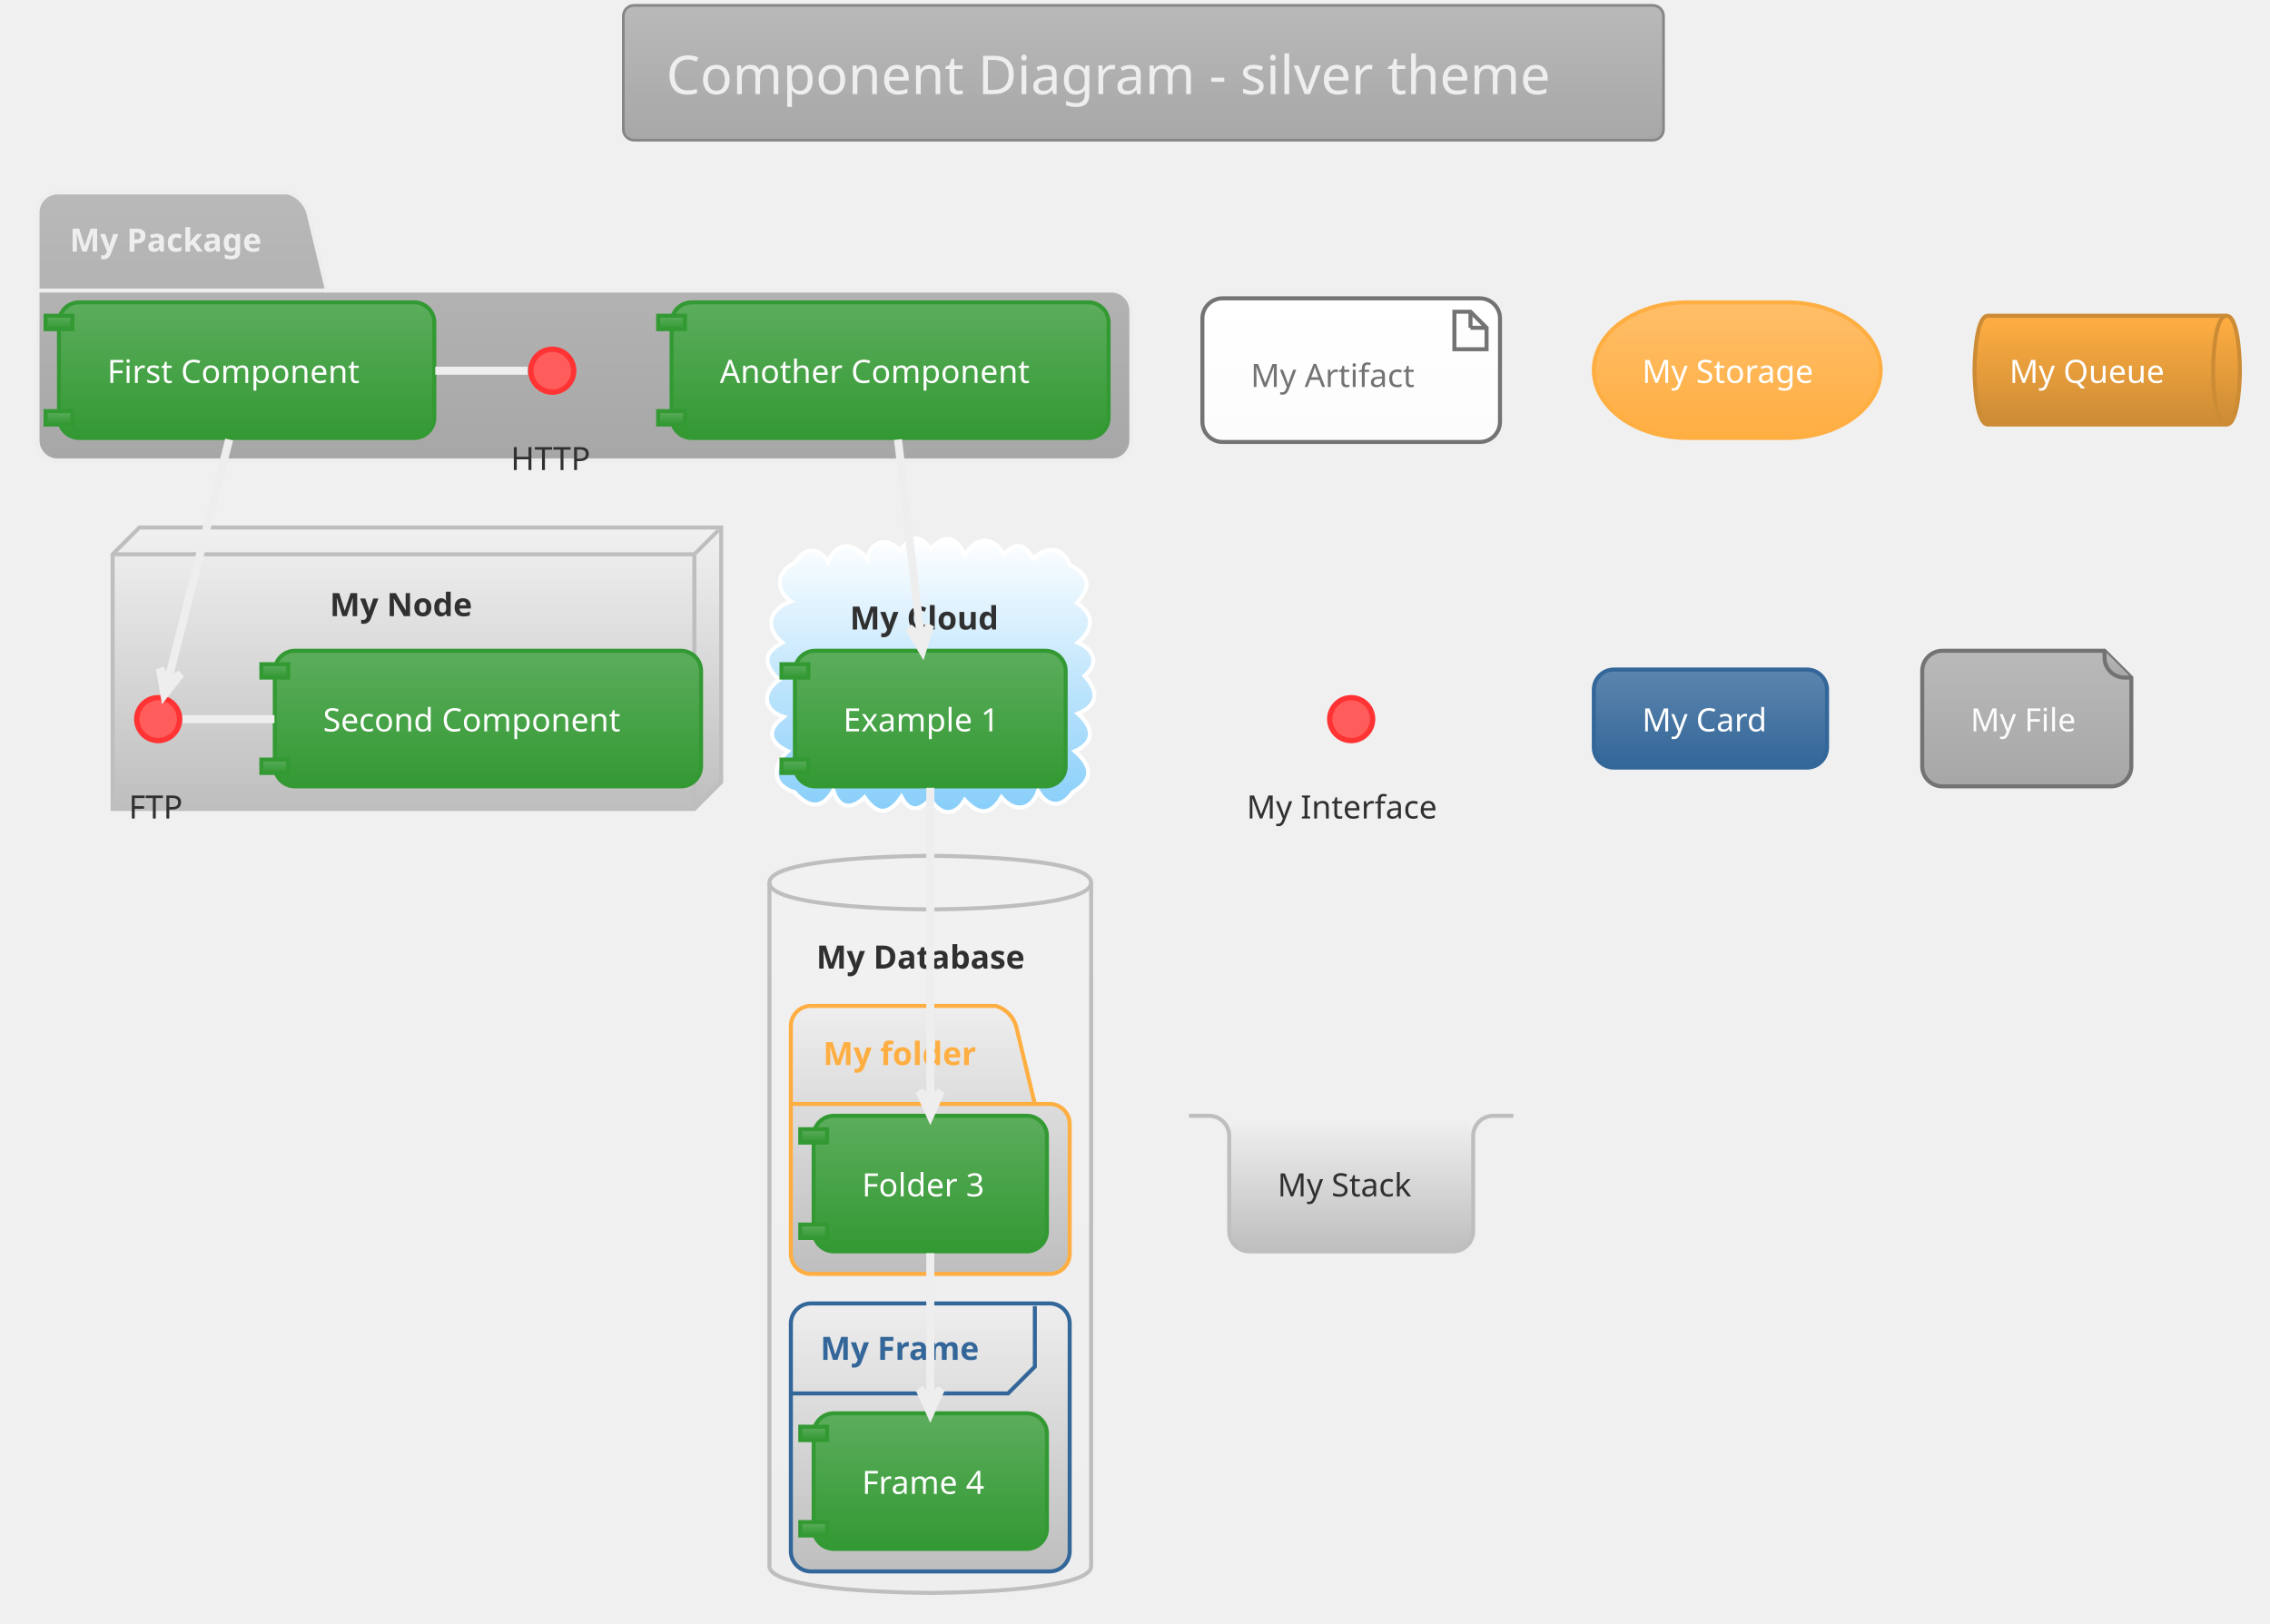
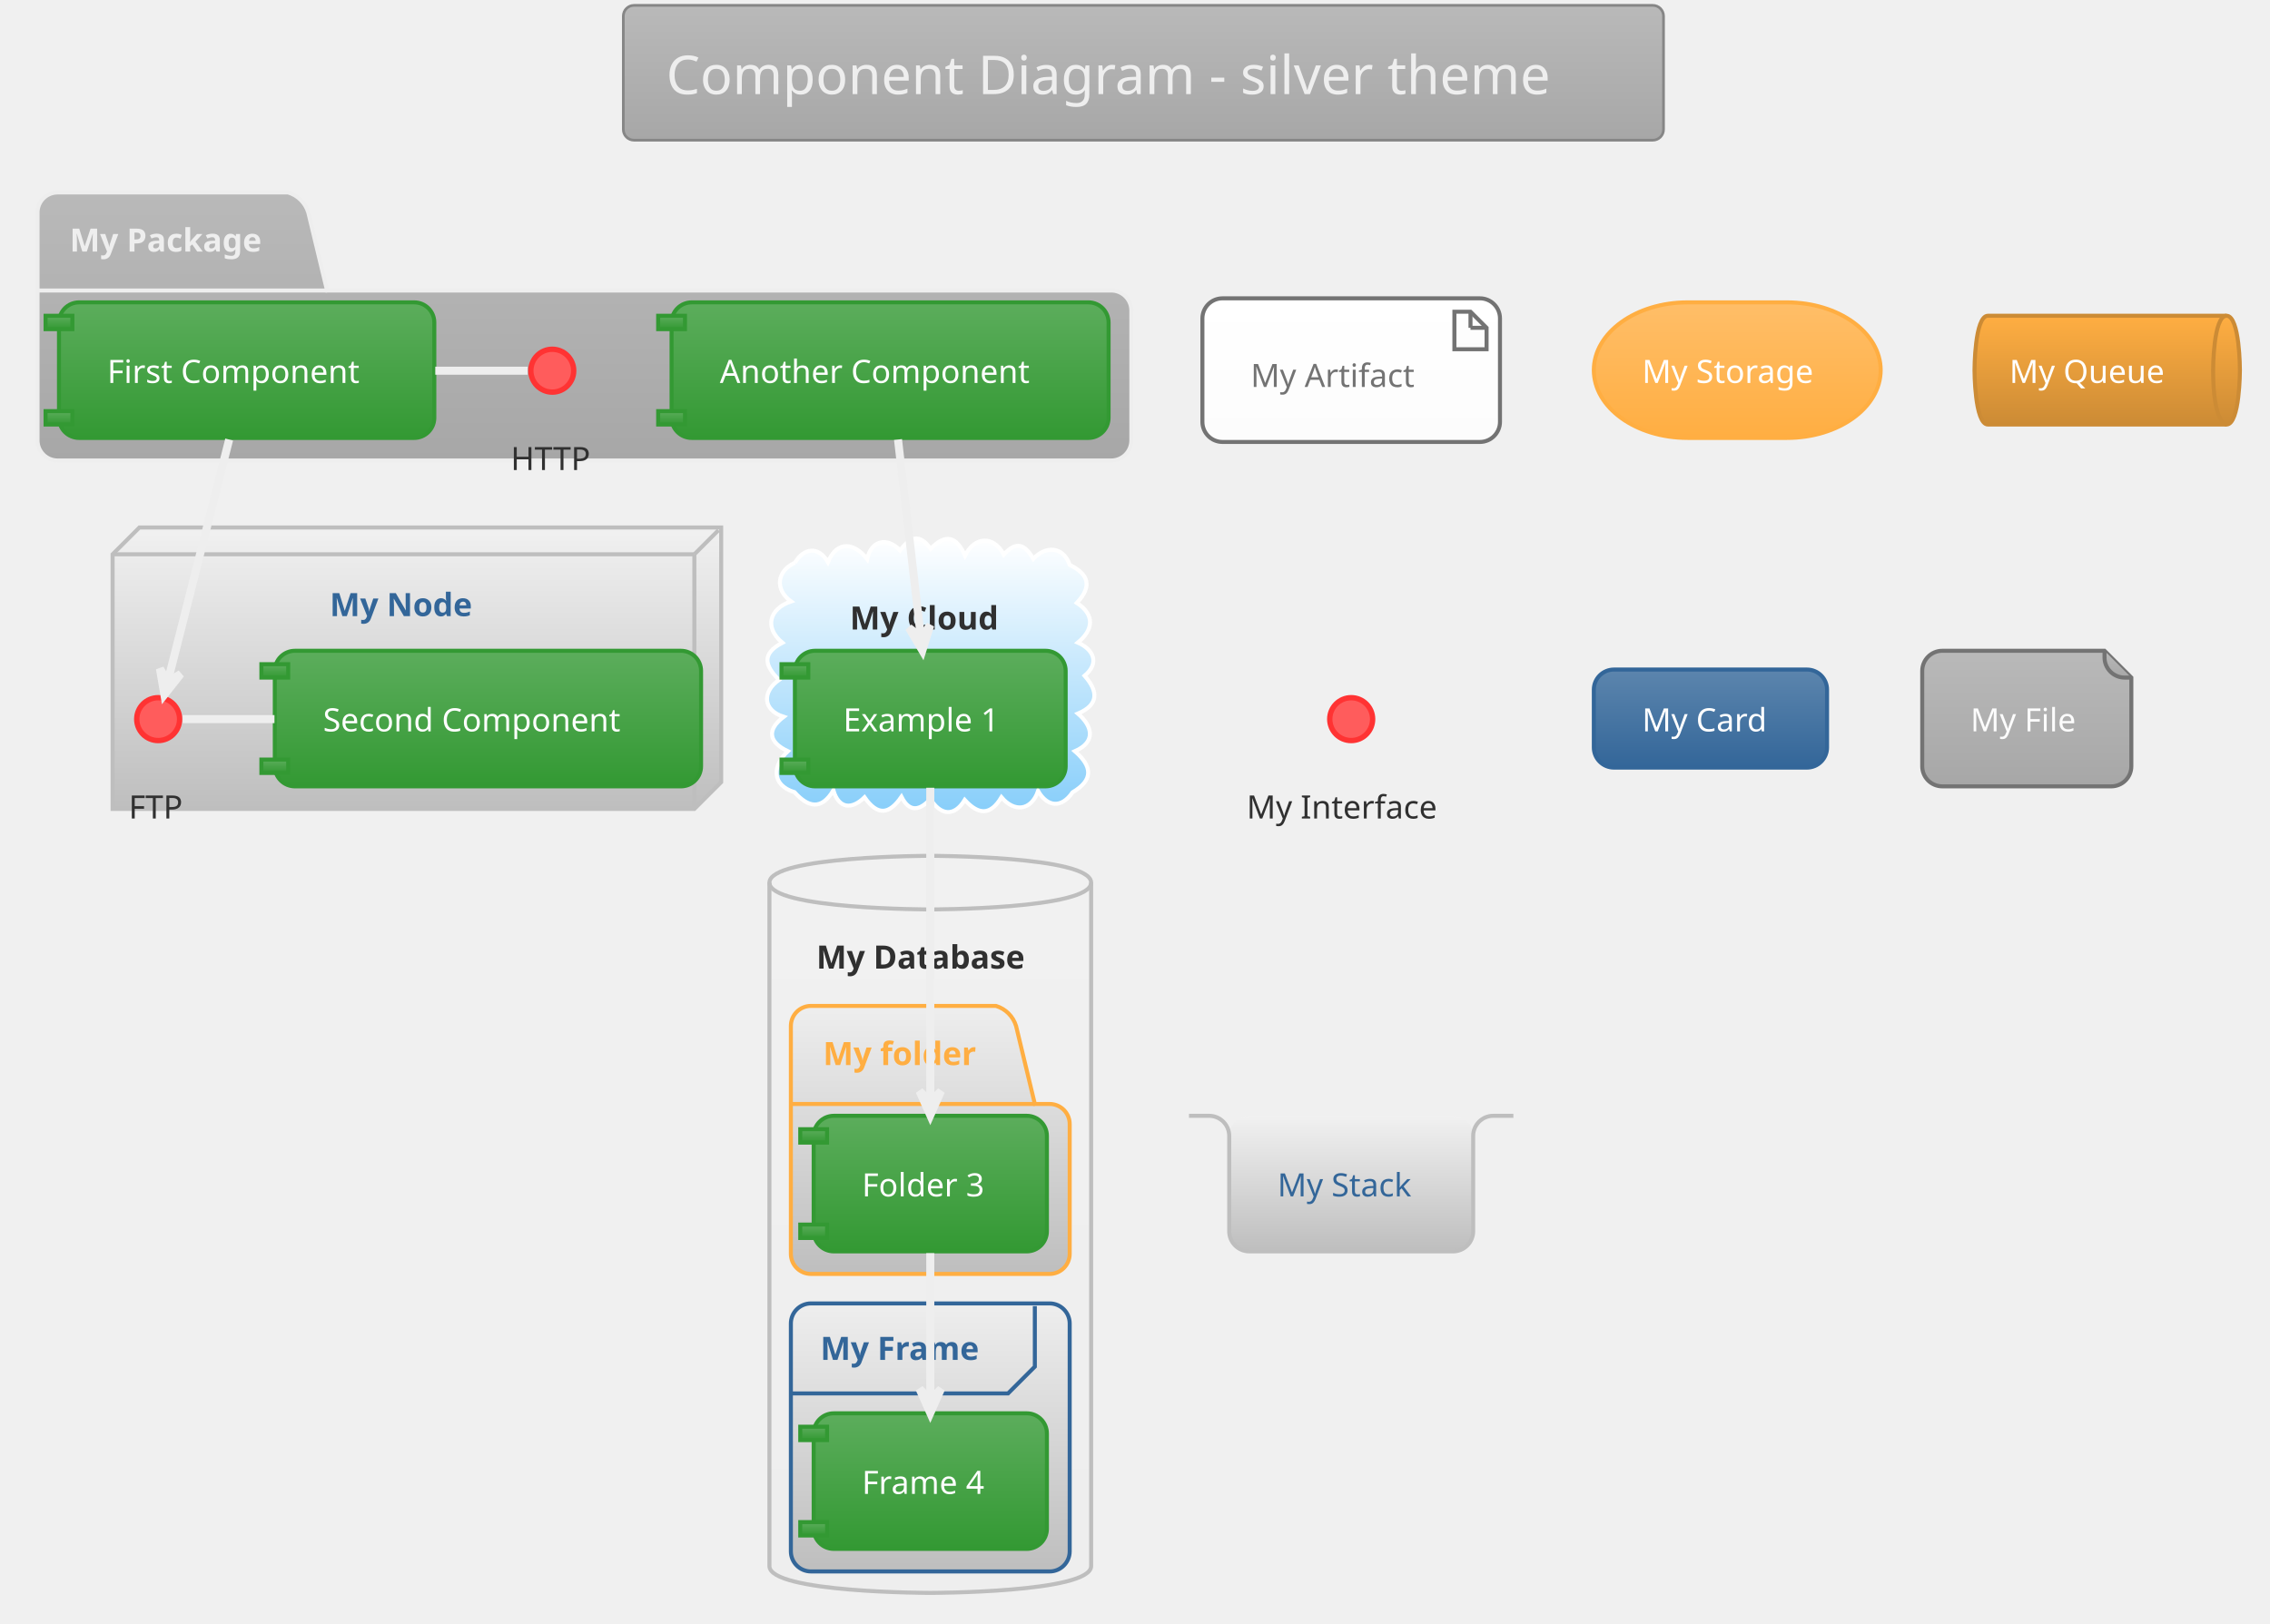
<svg xmlns="http://www.w3.org/2000/svg" contentScriptType="application/ecmascript" contentStyleType="text/css" height="631.25px" preserveAspectRatio="none" style="width:882px;height:631px;" version="1.1" viewBox="0 0 882 631" width="882.292px" zoomAndPan="magnify">
  <defs>
-     <linearGradient id="g1l1ptd6zvl7dk0" x1="50%" x2="50%" y1="0%" y2="100%">
+     <linearGradient id="g1f4nb9xh8cbii0" x1="50%" x2="50%" y1="0%" y2="100%">
      <stop offset="0%" stop-color="#B9B9B9" />
      <stop offset="100%" stop-color="#A7A7A7" />
    </linearGradient>
-     <linearGradient id="g1l1ptd6zvl7dk1" x1="50%" x2="50%" y1="0%" y2="100%">
+     <linearGradient id="g1f4nb9xh8cbii1" x1="50%" x2="50%" y1="0%" y2="100%">
      <stop offset="0%" stop-color="#F1F1F1" />
      <stop offset="100%" stop-color="#BEBEBE" />
    </linearGradient>
-     <linearGradient id="g1l1ptd6zvl7dk2" x1="50%" x2="50%" y1="0%" y2="100%">
+     <linearGradient id="g1f4nb9xh8cbii2" x1="50%" x2="50%" y1="0%" y2="100%">
      <stop offset="0%" stop-color="#FFFFFF" />
      <stop offset="100%" stop-color="#87CEFA" />
    </linearGradient>
-     <linearGradient id="g1l1ptd6zvl7dk3" x1="50%" x2="50%" y1="0%" y2="100%">
+     <linearGradient id="g1f4nb9xh8cbii3" x1="50%" x2="50%" y1="0%" y2="100%">
      <stop offset="0%" stop-color="#F1F1F1" />
      <stop offset="100%" stop-color="#EEEEEE" />
    </linearGradient>
-     <linearGradient id="g1l1ptd6zvl7dk4" x1="50%" x2="50%" y1="0%" y2="100%">
+     <linearGradient id="g1f4nb9xh8cbii4" x1="50%" x2="50%" y1="0%" y2="100%">
      <stop offset="0%" stop-color="#EEEEEE" />
      <stop offset="100%" stop-color="#BEBEBE" />
    </linearGradient>
-     <linearGradient id="g1l1ptd6zvl7dk5" x1="50%" x2="50%" y1="0%" y2="100%">
+     <linearGradient id="g1f4nb9xh8cbii5" x1="50%" x2="50%" y1="0%" y2="100%">
      <stop offset="0%" stop-color="#5CAD5C" />
      <stop offset="100%" stop-color="#339933" />
    </linearGradient>
-     <linearGradient id="g1l1ptd6zvl7dk6" x1="50%" x2="50%" y1="0%" y2="100%">
+     <linearGradient id="g1f4nb9xh8cbii6" x1="50%" x2="50%" y1="0%" y2="100%">
      <stop offset="0%" stop-color="#FFFFFF" />
      <stop offset="100%" stop-color="#FCFCFC" />
    </linearGradient>
-     <linearGradient id="g1l1ptd6zvl7dk7" x1="50%" x2="50%" y1="0%" y2="100%">
+     <linearGradient id="g1f4nb9xh8cbii7" x1="50%" x2="50%" y1="0%" y2="100%">
      <stop offset="0%" stop-color="#FFBE68" />
      <stop offset="100%" stop-color="#FFAE42" />
    </linearGradient>
-     <linearGradient id="g1l1ptd6zvl7dk8" x1="50%" x2="50%" y1="0%" y2="100%">
+     <linearGradient id="g1f4nb9xh8cbii8" x1="50%" x2="50%" y1="0%" y2="100%">
      <stop offset="0%" stop-color="#FFAE42" />
      <stop offset="100%" stop-color="#CC8B35" />
    </linearGradient>
-     <linearGradient id="g1l1ptd6zvl7dk9" x1="50%" x2="50%" y1="0%" y2="100%">
+     <linearGradient id="g1f4nb9xh8cbii9" x1="50%" x2="50%" y1="0%" y2="100%">
      <stop offset="0%" stop-color="#5C85AD" />
      <stop offset="100%" stop-color="#336699" />
    </linearGradient>
  </defs>
  <g>
-     <rect fill="url(#g1l1ptd6zvl7dk0)" height="52.403" rx="4.167" ry="4.167" style="stroke: #868686; stroke-width: 1.042;" width="404.167" x="242.188" y="2.083" />
+     <rect fill="url(#g1f4nb9xh8cbii0)" height="52.403" rx="4.167" ry="4.167" style="stroke: #868686; stroke-width: 1.042;" width="404.167" x="242.188" y="2.083" />
    <text fill="#EEEEEE" font-family="Verdana" font-size="20.833" lengthAdjust="spacingAndGlyphs" textLength="370.833" x="258.854" y="36.57">Component Diagram - silver theme</text>
-     <path d="M22.396,74.799 L111.979,74.799 A11.719,11.719 0 0 1 119.792,82.611 L127.083,112.907 L431.771,112.907 A7.812,7.812 0 0 1 439.583,120.719 L439.583,171.153 A7.812,7.812 0 0 1 431.771,178.965 L22.396,178.965 A7.812,7.812 0 0 1 14.583,171.153 L14.583,82.611 A7.812,7.812 0 0 1 22.396,74.799 " fill="url(#g1l1ptd6zvl7dk0)" style="stroke: #EEEEEE; stroke-width: 1.562;" />
+     <path d="M22.396,74.799 L111.979,74.799 A11.719,11.719 0 0 1 119.792,82.611 L127.083,112.907 L431.771,112.907 A7.812,7.812 0 0 1 439.583,120.719 L439.583,171.153 A7.812,7.812 0 0 1 431.771,178.965 L22.396,178.965 A7.812,7.812 0 0 1 14.583,171.153 L14.583,82.611 A7.812,7.812 0 0 1 22.396,74.799 " fill="url(#g1f4nb9xh8cbii0)" style="stroke: #EEEEEE; stroke-width: 1.562;" />
    <line style="stroke: #EEEEEE; stroke-width: 1.562;" x1="14.583" x2="127.083" y1="112.907" y2="112.907" />
    <text fill="#EEEEEE" font-family="Verdana" font-size="12.5" font-weight="bold" lengthAdjust="spacingAndGlyphs" textLength="82.292" x="27.083" y="97.782">My Package</text>
-     <polygon fill="url(#g1l1ptd6zvl7dk1)" points="43.75,215.424,54.167,205.007,280.208,205.007,280.208,303.965,269.792,314.382,43.75,314.382,43.75,215.424" style="stroke: #BEBEBE; stroke-width: 1.562;" />
+     <polygon fill="url(#g1f4nb9xh8cbii1)" points="43.75,215.424,54.167,205.007,280.208,205.007,280.208,303.965,269.792,314.382,43.75,314.382,43.75,215.424" style="stroke: #BEBEBE; stroke-width: 1.562;" />
    <line style="stroke: #BEBEBE; stroke-width: 1.562;" x1="269.792" x2="279.167" y1="215.424" y2="206.049" />
    <line style="stroke: #BEBEBE; stroke-width: 1.562;" x1="43.75" x2="269.792" y1="215.424" y2="215.424" />
    <line style="stroke: #BEBEBE; stroke-width: 1.562;" x1="269.792" x2="269.792" y1="215.424" y2="314.382" />
-     <text fill="#303030" font-family="Verdana" font-size="12.5" font-weight="bold" lengthAdjust="spacingAndGlyphs" textLength="59.375" x="128.125" y="239.449">My Node</text>
-     <path d="M308.867,218.697 C312.319,212.907 318.004,212.08 321.685,218.456 C325.323,209.774 332.133,211.012 336.927,217.278 C338.507,209.864 344.812,208.636 349.723,213.92 C353.551,208.792 357.165,207.019 361.594,213.294 C367.511,207.169 371.692,208.565 374.958,215.921 C378.617,208.548 385.956,207.927 390.028,215.505 C394.918,210.087 398.228,211.593 401.5,217.19 C406.155,212.087 413.067,212.145 415.644,219.542 C423.279,223.283 424.265,228.059 418.396,234.316 C425.502,238.929 424.843,244.794 418.782,249.736 C424.735,252.322 427.45,257.592 421.417,262.627 C426.62,268.536 427.139,273.821 418.818,277.341 C424.436,282.16 426.024,288.262 417.65,291.963 C424.29,297.759 425.071,303.029 416.717,307.95 C412.52,314.107 407.05,313.798 403.345,307.424 C400.693,315.126 394.08,315.787 389.113,309.837 C384.772,317.096 380.144,316.707 374.844,310.884 C370.688,317.732 365.306,316.733 361.518,310.507 C357.507,314.92 353.459,315.995 350.257,309.659 C345.441,316.666 340.931,317.097 335.913,309.861 C331.033,314.641 326.009,314.477 323.801,307.181 C319.137,314.989 313.999,313.793 308.701,307.878 C299.4,305.022 300.358,297.24 306.133,291.952 C298.804,288.528 297.692,283.733 304.507,278.588 C296.175,275.949 296.194,268.776 302.675,264.245 C297.18,258.684 295.789,254.104 303.991,249.79 C296.738,243.765 299.062,236.521 307.342,233.739 C301.004,229.17 301.757,221.904 308.867,218.697 " fill="url(#g1l1ptd6zvl7dk2)" style="stroke: #FFFFFF; stroke-width: 1.562;" />
+     <text fill="#336699" font-family="Verdana" font-size="12.5" font-weight="bold" lengthAdjust="spacingAndGlyphs" textLength="59.375" x="128.125" y="239.449">My Node</text>
+     <path d="M308.867,218.697 C312.319,212.907 318.004,212.08 321.685,218.456 C325.323,209.774 332.133,211.012 336.927,217.278 C338.507,209.864 344.812,208.636 349.723,213.92 C353.551,208.792 357.165,207.019 361.594,213.294 C367.511,207.169 371.692,208.565 374.958,215.921 C378.617,208.548 385.956,207.927 390.028,215.505 C394.918,210.087 398.228,211.593 401.5,217.19 C406.155,212.087 413.067,212.145 415.644,219.542 C423.279,223.283 424.265,228.059 418.396,234.316 C425.502,238.929 424.843,244.794 418.782,249.736 C424.735,252.322 427.45,257.592 421.417,262.627 C426.62,268.536 427.139,273.821 418.818,277.341 C424.436,282.16 426.024,288.262 417.65,291.963 C424.29,297.759 425.071,303.029 416.717,307.95 C412.52,314.107 407.05,313.798 403.345,307.424 C400.693,315.126 394.08,315.787 389.113,309.837 C384.772,317.096 380.144,316.707 374.844,310.884 C370.688,317.732 365.306,316.733 361.518,310.507 C357.507,314.92 353.459,315.995 350.257,309.659 C345.441,316.666 340.931,317.097 335.913,309.861 C331.033,314.641 326.009,314.477 323.801,307.181 C319.137,314.989 313.999,313.793 308.701,307.878 C299.4,305.022 300.358,297.24 306.133,291.952 C298.804,288.528 297.692,283.733 304.507,278.588 C296.175,275.949 296.194,268.776 302.675,264.245 C297.18,258.684 295.789,254.104 303.991,249.79 C296.738,243.765 299.062,236.521 307.342,233.739 C301.004,229.17 301.757,221.904 308.867,218.697 " fill="url(#g1f4nb9xh8cbii2)" style="stroke: #FFFFFF; stroke-width: 1.562;" />
    <text fill="#303030" font-family="Verdana" font-size="12.5" font-weight="bold" lengthAdjust="spacingAndGlyphs" textLength="62.5" x="330.208" y="244.657">My Cloud</text>
-     <path d="M298.958,343.028 C298.958,332.611 361.458,332.611 361.458,332.611 C361.458,332.611 423.958,332.611 423.958,343.028 L423.958,608.653 C423.958,619.069 361.458,619.069 361.458,619.069 C361.458,619.069 298.958,619.069 298.958,608.653 L298.958,343.028 " fill="url(#g1l1ptd6zvl7dk3)" style="stroke: #BEBEBE; stroke-width: 1.562;" />
+     <path d="M298.958,343.028 C298.958,332.611 361.458,332.611 361.458,332.611 C361.458,332.611 423.958,332.611 423.958,343.028 L423.958,608.653 C423.958,619.069 361.458,619.069 361.458,619.069 C361.458,619.069 298.958,619.069 298.958,608.653 L298.958,343.028 " fill="url(#g1f4nb9xh8cbii3)" style="stroke: #BEBEBE; stroke-width: 1.562;" />
    <path d="M298.958,343.028 C298.958,353.444 361.458,353.444 361.458,353.444 C361.458,353.444 423.958,353.444 423.958,343.028 " fill="none" style="stroke: #BEBEBE; stroke-width: 1.562;" />
    <text fill="#303030" font-family="Verdana" font-size="12.5" font-weight="bold" lengthAdjust="spacingAndGlyphs" textLength="88.542" x="317.188" y="376.428">My Database</text>
-     <path d="M315.104,390.944 L386.979,390.944 A11.719,11.719 0 0 1 394.792,398.757 L402.083,429.053 L407.812,429.053 A7.812,7.812 0 0 1 415.625,436.865 L415.625,487.299 A7.812,7.812 0 0 1 407.812,495.111 L315.104,495.111 A7.812,7.812 0 0 1 307.292,487.299 L307.292,398.757 A7.812,7.812 0 0 1 315.104,390.944 " fill="url(#g1l1ptd6zvl7dk4)" style="stroke: #FFAE42; stroke-width: 1.562;" />
+     <path d="M315.104,390.944 L386.979,390.944 A11.719,11.719 0 0 1 394.792,398.757 L402.083,429.053 L407.812,429.053 A7.812,7.812 0 0 1 415.625,436.865 L415.625,487.299 A7.812,7.812 0 0 1 407.812,495.111 L315.104,495.111 A7.812,7.812 0 0 1 307.292,487.299 L307.292,398.757 A7.812,7.812 0 0 1 315.104,390.944 " fill="url(#g1f4nb9xh8cbii4)" style="stroke: #FFAE42; stroke-width: 1.562;" />
    <line style="stroke: #FFAE42; stroke-width: 1.562;" x1="307.292" x2="402.083" y1="429.053" y2="429.053" />
    <text fill="#FFAE42" font-family="Verdana" font-size="12.5" font-weight="bold" lengthAdjust="spacingAndGlyphs" textLength="64.583" x="319.792" y="413.928">My folder</text>
-     <rect fill="url(#g1l1ptd6zvl7dk4)" height="104.167" rx="7.812" ry="7.812" style="stroke: #336699; stroke-width: 1.562;" width="108.333" x="307.292" y="506.569" />
+     <rect fill="url(#g1f4nb9xh8cbii4)" height="104.167" rx="7.812" ry="7.812" style="stroke: #336699; stroke-width: 1.562;" width="108.333" x="307.292" y="506.569" />
    <path d="M402.083,507.611 L402.083,531.136 L391.667,541.553 L307.292,541.553 " fill="none" style="stroke: #336699; stroke-width: 1.562;" />
    <text fill="#336699" font-family="Verdana" font-size="12.5" font-weight="bold" lengthAdjust="spacingAndGlyphs" textLength="67.708" x="318.75" y="528.512">My Frame</text>
    <ellipse cx="214.583" cy="144.069" fill="#FF5C5C" rx="8.333" ry="8.333" style="stroke: #FF3333; stroke-width: 2.083;" />
    <text fill="#303030" font-family="Verdana" font-size="12.5" lengthAdjust="spacingAndGlyphs" textLength="32.292" x="198.438" y="182.678">HTTP</text>
-     <rect fill="url(#g1l1ptd6zvl7dk5)" height="52.692" rx="7.812" ry="7.812" style="stroke: #339933; stroke-width: 1.562;" width="145.833" x="22.917" y="117.507" />
-     <rect fill="url(#g1l1ptd6zvl7dk5)" height="5.208" style="stroke: #339933; stroke-width: 1.562;" width="10.417" x="17.708" y="122.715" />
-     <rect fill="url(#g1l1ptd6zvl7dk5)" height="5.208" style="stroke: #339933; stroke-width: 1.562;" width="10.417" x="17.708" y="159.782" />
+     <rect fill="url(#g1f4nb9xh8cbii5)" height="52.692" rx="7.812" ry="7.812" style="stroke: #339933; stroke-width: 1.562;" width="145.833" x="22.917" y="117.507" />
+     <rect fill="url(#g1f4nb9xh8cbii5)" height="5.208" style="stroke: #339933; stroke-width: 1.562;" width="10.417" x="17.708" y="122.715" />
+     <rect fill="url(#g1f4nb9xh8cbii5)" height="5.208" style="stroke: #339933; stroke-width: 1.562;" width="10.417" x="17.708" y="159.782" />
    <text fill="#FFFFFF" font-family="Verdana" font-size="12.5" lengthAdjust="spacingAndGlyphs" textLength="108.333" x="41.667" y="148.824">First Component</text>
-     <rect fill="url(#g1l1ptd6zvl7dk5)" height="52.692" rx="7.812" ry="7.812" style="stroke: #339933; stroke-width: 1.562;" width="169.792" x="260.938" y="117.507" />
-     <rect fill="url(#g1l1ptd6zvl7dk5)" height="5.208" style="stroke: #339933; stroke-width: 1.562;" width="10.417" x="255.729" y="122.715" />
-     <rect fill="url(#g1l1ptd6zvl7dk5)" height="5.208" style="stroke: #339933; stroke-width: 1.562;" width="10.417" x="255.729" y="159.782" />
+     <rect fill="url(#g1f4nb9xh8cbii5)" height="52.692" rx="7.812" ry="7.812" style="stroke: #339933; stroke-width: 1.562;" width="169.792" x="260.938" y="117.507" />
+     <rect fill="url(#g1f4nb9xh8cbii5)" height="5.208" style="stroke: #339933; stroke-width: 1.562;" width="10.417" x="255.729" y="122.715" />
+     <rect fill="url(#g1f4nb9xh8cbii5)" height="5.208" style="stroke: #339933; stroke-width: 1.562;" width="10.417" x="255.729" y="159.782" />
    <text fill="#FFFFFF" font-family="Verdana" font-size="12.5" lengthAdjust="spacingAndGlyphs" textLength="132.292" x="279.688" y="148.824">Another Component</text>
    <ellipse cx="61.458" cy="279.486" fill="#FF5C5C" rx="8.333" ry="8.333" style="stroke: #FF3333; stroke-width: 2.083;" />
    <text fill="#303030" font-family="Verdana" font-size="12.5" lengthAdjust="spacingAndGlyphs" textLength="22.917" x="50" y="318.095">FTP</text>
-     <rect fill="url(#g1l1ptd6zvl7dk5)" height="52.692" rx="7.812" ry="7.812" style="stroke: #339933; stroke-width: 1.562;" width="165.625" x="106.771" y="252.924" />
-     <rect fill="url(#g1l1ptd6zvl7dk5)" height="5.208" style="stroke: #339933; stroke-width: 1.562;" width="10.417" x="101.562" y="258.132" />
-     <rect fill="url(#g1l1ptd6zvl7dk5)" height="5.208" style="stroke: #339933; stroke-width: 1.562;" width="10.417" x="101.562" y="295.199" />
+     <rect fill="url(#g1f4nb9xh8cbii5)" height="52.692" rx="7.812" ry="7.812" style="stroke: #339933; stroke-width: 1.562;" width="165.625" x="106.771" y="252.924" />
+     <rect fill="url(#g1f4nb9xh8cbii5)" height="5.208" style="stroke: #339933; stroke-width: 1.562;" width="10.417" x="101.562" y="258.132" />
+     <rect fill="url(#g1f4nb9xh8cbii5)" height="5.208" style="stroke: #339933; stroke-width: 1.562;" width="10.417" x="101.562" y="295.199" />
    <text fill="#FFFFFF" font-family="Verdana" font-size="12.5" lengthAdjust="spacingAndGlyphs" textLength="128.125" x="125.521" y="284.241">Second Component</text>
-     <rect fill="url(#g1l1ptd6zvl7dk5)" height="52.692" rx="7.812" ry="7.812" style="stroke: #339933; stroke-width: 1.562;" width="105.208" x="308.854" y="252.924" />
-     <rect fill="url(#g1l1ptd6zvl7dk5)" height="5.208" style="stroke: #339933; stroke-width: 1.562;" width="10.417" x="303.646" y="258.132" />
-     <rect fill="url(#g1l1ptd6zvl7dk5)" height="5.208" style="stroke: #339933; stroke-width: 1.562;" width="10.417" x="303.646" y="295.199" />
+     <rect fill="url(#g1f4nb9xh8cbii5)" height="52.692" rx="7.812" ry="7.812" style="stroke: #339933; stroke-width: 1.562;" width="105.208" x="308.854" y="252.924" />
+     <rect fill="url(#g1f4nb9xh8cbii5)" height="5.208" style="stroke: #339933; stroke-width: 1.562;" width="10.417" x="303.646" y="258.132" />
+     <rect fill="url(#g1f4nb9xh8cbii5)" height="5.208" style="stroke: #339933; stroke-width: 1.562;" width="10.417" x="303.646" y="295.199" />
    <text fill="#FFFFFF" font-family="Verdana" font-size="12.5" lengthAdjust="spacingAndGlyphs" textLength="67.708" x="327.604" y="284.241">Example 1</text>
-     <rect fill="url(#g1l1ptd6zvl7dk5)" height="52.692" rx="7.812" ry="7.812" style="stroke: #339933; stroke-width: 1.562;" width="90.625" x="316.146" y="433.653" />
-     <rect fill="url(#g1l1ptd6zvl7dk5)" height="5.208" style="stroke: #339933; stroke-width: 1.562;" width="10.417" x="310.938" y="438.861" />
-     <rect fill="url(#g1l1ptd6zvl7dk5)" height="5.208" style="stroke: #339933; stroke-width: 1.562;" width="10.417" x="310.938" y="475.928" />
+     <rect fill="url(#g1f4nb9xh8cbii5)" height="52.692" rx="7.812" ry="7.812" style="stroke: #339933; stroke-width: 1.562;" width="90.625" x="316.146" y="433.653" />
+     <rect fill="url(#g1f4nb9xh8cbii5)" height="5.208" style="stroke: #339933; stroke-width: 1.562;" width="10.417" x="310.938" y="438.861" />
+     <rect fill="url(#g1f4nb9xh8cbii5)" height="5.208" style="stroke: #339933; stroke-width: 1.562;" width="10.417" x="310.938" y="475.928" />
    <text fill="#FFFFFF" font-family="Verdana" font-size="12.5" lengthAdjust="spacingAndGlyphs" textLength="53.125" x="334.896" y="464.97">Folder 3</text>
-     <rect fill="url(#g1l1ptd6zvl7dk5)" height="52.692" rx="7.812" ry="7.812" style="stroke: #339933; stroke-width: 1.562;" width="90.625" x="316.146" y="549.278" />
-     <rect fill="url(#g1l1ptd6zvl7dk5)" height="5.208" style="stroke: #339933; stroke-width: 1.562;" width="10.417" x="310.938" y="554.486" />
-     <rect fill="url(#g1l1ptd6zvl7dk5)" height="5.208" style="stroke: #339933; stroke-width: 1.562;" width="10.417" x="310.938" y="591.553" />
+     <rect fill="url(#g1f4nb9xh8cbii5)" height="52.692" rx="7.812" ry="7.812" style="stroke: #339933; stroke-width: 1.562;" width="90.625" x="316.146" y="549.278" />
+     <rect fill="url(#g1f4nb9xh8cbii5)" height="5.208" style="stroke: #339933; stroke-width: 1.562;" width="10.417" x="310.938" y="554.486" />
+     <rect fill="url(#g1f4nb9xh8cbii5)" height="5.208" style="stroke: #339933; stroke-width: 1.562;" width="10.417" x="310.938" y="591.553" />
    <text fill="#FFFFFF" font-family="Verdana" font-size="12.5" lengthAdjust="spacingAndGlyphs" textLength="53.125" x="334.896" y="580.595">Frame 4</text>
-     <rect fill="url(#g1l1ptd6zvl7dk6)" height="55.817" rx="7.812" ry="7.812" style="stroke: #737373; stroke-width: 1.562;" width="115.625" x="467.188" y="115.944" />
-     <polygon fill="url(#g1l1ptd6zvl7dk6)" points="565.104,121.153,565.104,135.736,577.604,135.736,577.604,127.403,571.354,121.153,565.104,121.153" style="stroke: #737373; stroke-width: 1.562;" />
+     <rect fill="url(#g1f4nb9xh8cbii6)" height="55.817" rx="7.812" ry="7.812" style="stroke: #737373; stroke-width: 1.562;" width="115.625" x="467.188" y="115.944" />
+     <polygon fill="url(#g1f4nb9xh8cbii6)" points="565.104,121.153,565.104,135.736,577.604,135.736,577.604,127.403,571.354,121.153,565.104,121.153" style="stroke: #737373; stroke-width: 1.562;" />
    <line style="stroke: #737373; stroke-width: 1.562;" x1="571.354" x2="571.354" y1="121.153" y2="127.403" />
    <line style="stroke: #737373; stroke-width: 1.562;" x1="577.604" x2="571.354" y1="127.403" y2="127.403" />
    <text fill="#737373" font-family="Verdana" font-size="12.5" lengthAdjust="spacingAndGlyphs" textLength="67.708" x="485.938" y="150.387">My Artifact</text>
-     <rect fill="url(#g1l1ptd6zvl7dk7)" height="52.692" rx="36.458" ry="36.458" style="stroke: #FFAE42; stroke-width: 1.562;" width="111.458" x="619.271" y="117.507" />
+     <rect fill="url(#g1f4nb9xh8cbii7)" height="52.692" rx="36.458" ry="36.458" style="stroke: #FFAE42; stroke-width: 1.562;" width="111.458" x="619.271" y="117.507" />
    <text fill="#FFFFFF" font-family="Verdana" font-size="12.5" lengthAdjust="spacingAndGlyphs" textLength="73.958" x="638.021" y="148.824">My Storage</text>
-     <path d="M772.396,122.715 L865.104,122.715 C870.312,122.715 870.312,143.853 870.312,143.853 C870.312,143.853 870.312,164.99 865.104,164.99 L772.396,164.99 C767.188,164.99 767.188,143.853 767.188,143.853 C767.188,143.853 767.188,122.715 772.396,122.715 " fill="url(#g1l1ptd6zvl7dk8)" style="stroke: #CC8B35; stroke-width: 1.562;" />
+     <path d="M772.396,122.715 L865.104,122.715 C870.312,122.715 870.312,143.853 870.312,143.853 C870.312,143.853 870.312,164.99 865.104,164.99 L772.396,164.99 C767.188,164.99 767.188,143.853 767.188,143.853 C767.188,143.853 767.188,122.715 772.396,122.715 " fill="url(#g1f4nb9xh8cbii8)" style="stroke: #CC8B35; stroke-width: 1.562;" />
    <path d="M865.104,122.715 C859.896,122.715 859.896,143.853 859.896,143.853 C859.896,164.99 865.104,164.99 865.104,164.99 " fill="none" style="stroke: #CC8B35; stroke-width: 1.562;" />
    <text fill="#FFFFFF" font-family="Verdana" font-size="12.5" lengthAdjust="spacingAndGlyphs" textLength="65.625" x="780.729" y="148.824">My Queue</text>
    <ellipse cx="525" cy="279.486" fill="#FF5C5C" rx="8.333" ry="8.333" style="stroke: #FF3333; stroke-width: 2.083;" />
    <text fill="#303030" font-family="Verdana" font-size="12.5" lengthAdjust="spacingAndGlyphs" textLength="81.25" x="484.375" y="318.095">My Interface</text>
-     <rect fill="url(#g1l1ptd6zvl7dk9)" height="38.108" rx="7.812" ry="7.812" style="stroke: #336699; stroke-width: 1.562;" width="90.625" x="619.271" y="260.215" />
+     <rect fill="url(#g1f4nb9xh8cbii9)" height="38.108" rx="7.812" ry="7.812" style="stroke: #336699; stroke-width: 1.562;" width="90.625" x="619.271" y="260.215" />
    <text fill="#FFFFFF" font-family="Verdana" font-size="12.5" lengthAdjust="spacingAndGlyphs" textLength="53.125" x="638.021" y="284.241">My Card</text>
-     <path d="M746.875,260.736 L746.875,297.803 A7.812,7.812 0 0 0 754.688,305.615 L820.312,305.615 A7.812,7.812 0 0 0 828.125,297.803 L828.125,263.34 L817.708,252.924 L754.688,252.924 A7.812,7.812 0 0 0 746.875,260.736 " fill="url(#g1l1ptd6zvl7dk0)" style="stroke: #737373; stroke-width: 1.562;" />
-     <path d="M817.708,252.924 L817.708,255.528 A7.812,7.812 0 0 0 825.521,263.34 L828.125,263.34 " fill="url(#g1l1ptd6zvl7dk0)" style="stroke: #737373; stroke-width: 1.562;" />
+     <path d="M746.875,260.736 L746.875,297.803 A7.812,7.812 0 0 0 754.688,305.615 L820.312,305.615 A7.812,7.812 0 0 0 828.125,297.803 L828.125,263.34 L817.708,252.924 L754.688,252.924 A7.812,7.812 0 0 0 746.875,260.736 " fill="url(#g1f4nb9xh8cbii0)" style="stroke: #737373; stroke-width: 1.562;" />
+     <path d="M817.708,252.924 L817.708,255.528 A7.812,7.812 0 0 0 825.521,263.34 L828.125,263.34 " fill="url(#g1f4nb9xh8cbii0)" style="stroke: #737373; stroke-width: 1.562;" />
    <text fill="#FCFCFC" font-family="Verdana" font-size="12.5" lengthAdjust="spacingAndGlyphs" textLength="43.75" x="765.625" y="284.241">My File</text>
-     <rect fill="url(#g1l1ptd6zvl7dk1)" height="52.692" rx="7.812" ry="7.812" style="stroke: none; stroke-width: 1.562;" width="94.792" x="477.604" y="433.653" />
+     <rect fill="url(#g1f4nb9xh8cbii1)" height="52.692" rx="7.812" ry="7.812" style="stroke: none; stroke-width: 1.562;" width="94.792" x="477.604" y="433.653" />
    <path d="M461.979,433.653 L469.792,433.653 A7.812,7.812 0 0 1 477.604,441.465 L477.604,478.532 A7.812,7.812 0 0 0 485.417,486.344 L564.583,486.344 A7.812,7.812 0 0 0 572.396,478.532 L572.396,441.465 A7.812,7.812 0 0 1 580.208,433.653 L588.021,433.653 " fill="none" style="stroke: #BEBEBE; stroke-width: 1.562;" />
-     <text fill="#303030" font-family="Verdana" font-size="12.5" lengthAdjust="spacingAndGlyphs" textLength="57.292" x="496.354" y="464.97">My Stack</text>
+     <text fill="#336699" font-family="Verdana" font-size="12.5" lengthAdjust="spacingAndGlyphs" textLength="57.292" x="496.354" y="464.97">My Stack</text>
    <path d="M204.994,144.069 C193.038,144.069 181.081,144.069 169.124,144.069 " fill="none" id="HTTP-First Component" style="stroke: #EEEEEE; stroke-width: 3.125;" />
    <path d="M70.968,279.486 C82.86,279.486 94.752,279.486 106.645,279.486 " fill="none" id="FTP-Second Component" style="stroke: #EEEEEE; stroke-width: 3.125;" />
    <path d="M89.042,170.823 C81.899,198.962 70.919,242.217 65.205,264.727 " fill="none" id="First Component-&gt;FTP" style="stroke: #EEEEEE; stroke-width: 3.125;" />
    <polygon fill="#EEEEEE" points="63.871,269.981,70.217,261.919,65.153,264.933,62.139,259.869,63.871,269.981" style="stroke: #EEEEEE; stroke-width: 3.125;" />
    <path d="M348.92,170.823 C351.456,192.802 355.056,224.002 357.749,247.336 " fill="none" id="Another Component-&gt;Example 1" style="stroke: #EEEEEE; stroke-width: 3.125;" />
    <polygon fill="#EEEEEE" points="358.378,252.788,361.442,242.997,357.781,247.614,353.164,243.952,358.378,252.788" style="stroke: #EEEEEE; stroke-width: 3.125;" />
    <path d="M361.458,306.153 C361.458,338.588 361.458,393.299 361.458,428.041 " fill="none" id="Example 1-&gt;Folder 3" style="stroke: #EEEEEE; stroke-width: 3.125;" />
    <polygon fill="#EEEEEE" points="361.458,433.439,365.625,424.064,361.458,428.23,357.292,424.064,361.458,433.439" style="stroke: #EEEEEE; stroke-width: 3.125;" />
    <path d="M361.458,487.033 C361.458,503.961 361.458,525.923 361.458,543.771 " fill="none" id="Folder 3-&gt;Frame 4" style="stroke: #EEEEEE; stroke-width: 3.125;" />
    <polygon fill="#EEEEEE" points="361.458,549.168,365.625,539.793,361.458,543.96,357.292,539.793,361.458,549.168" style="stroke: #EEEEEE; stroke-width: 3.125;" />
  </g>
</svg>
